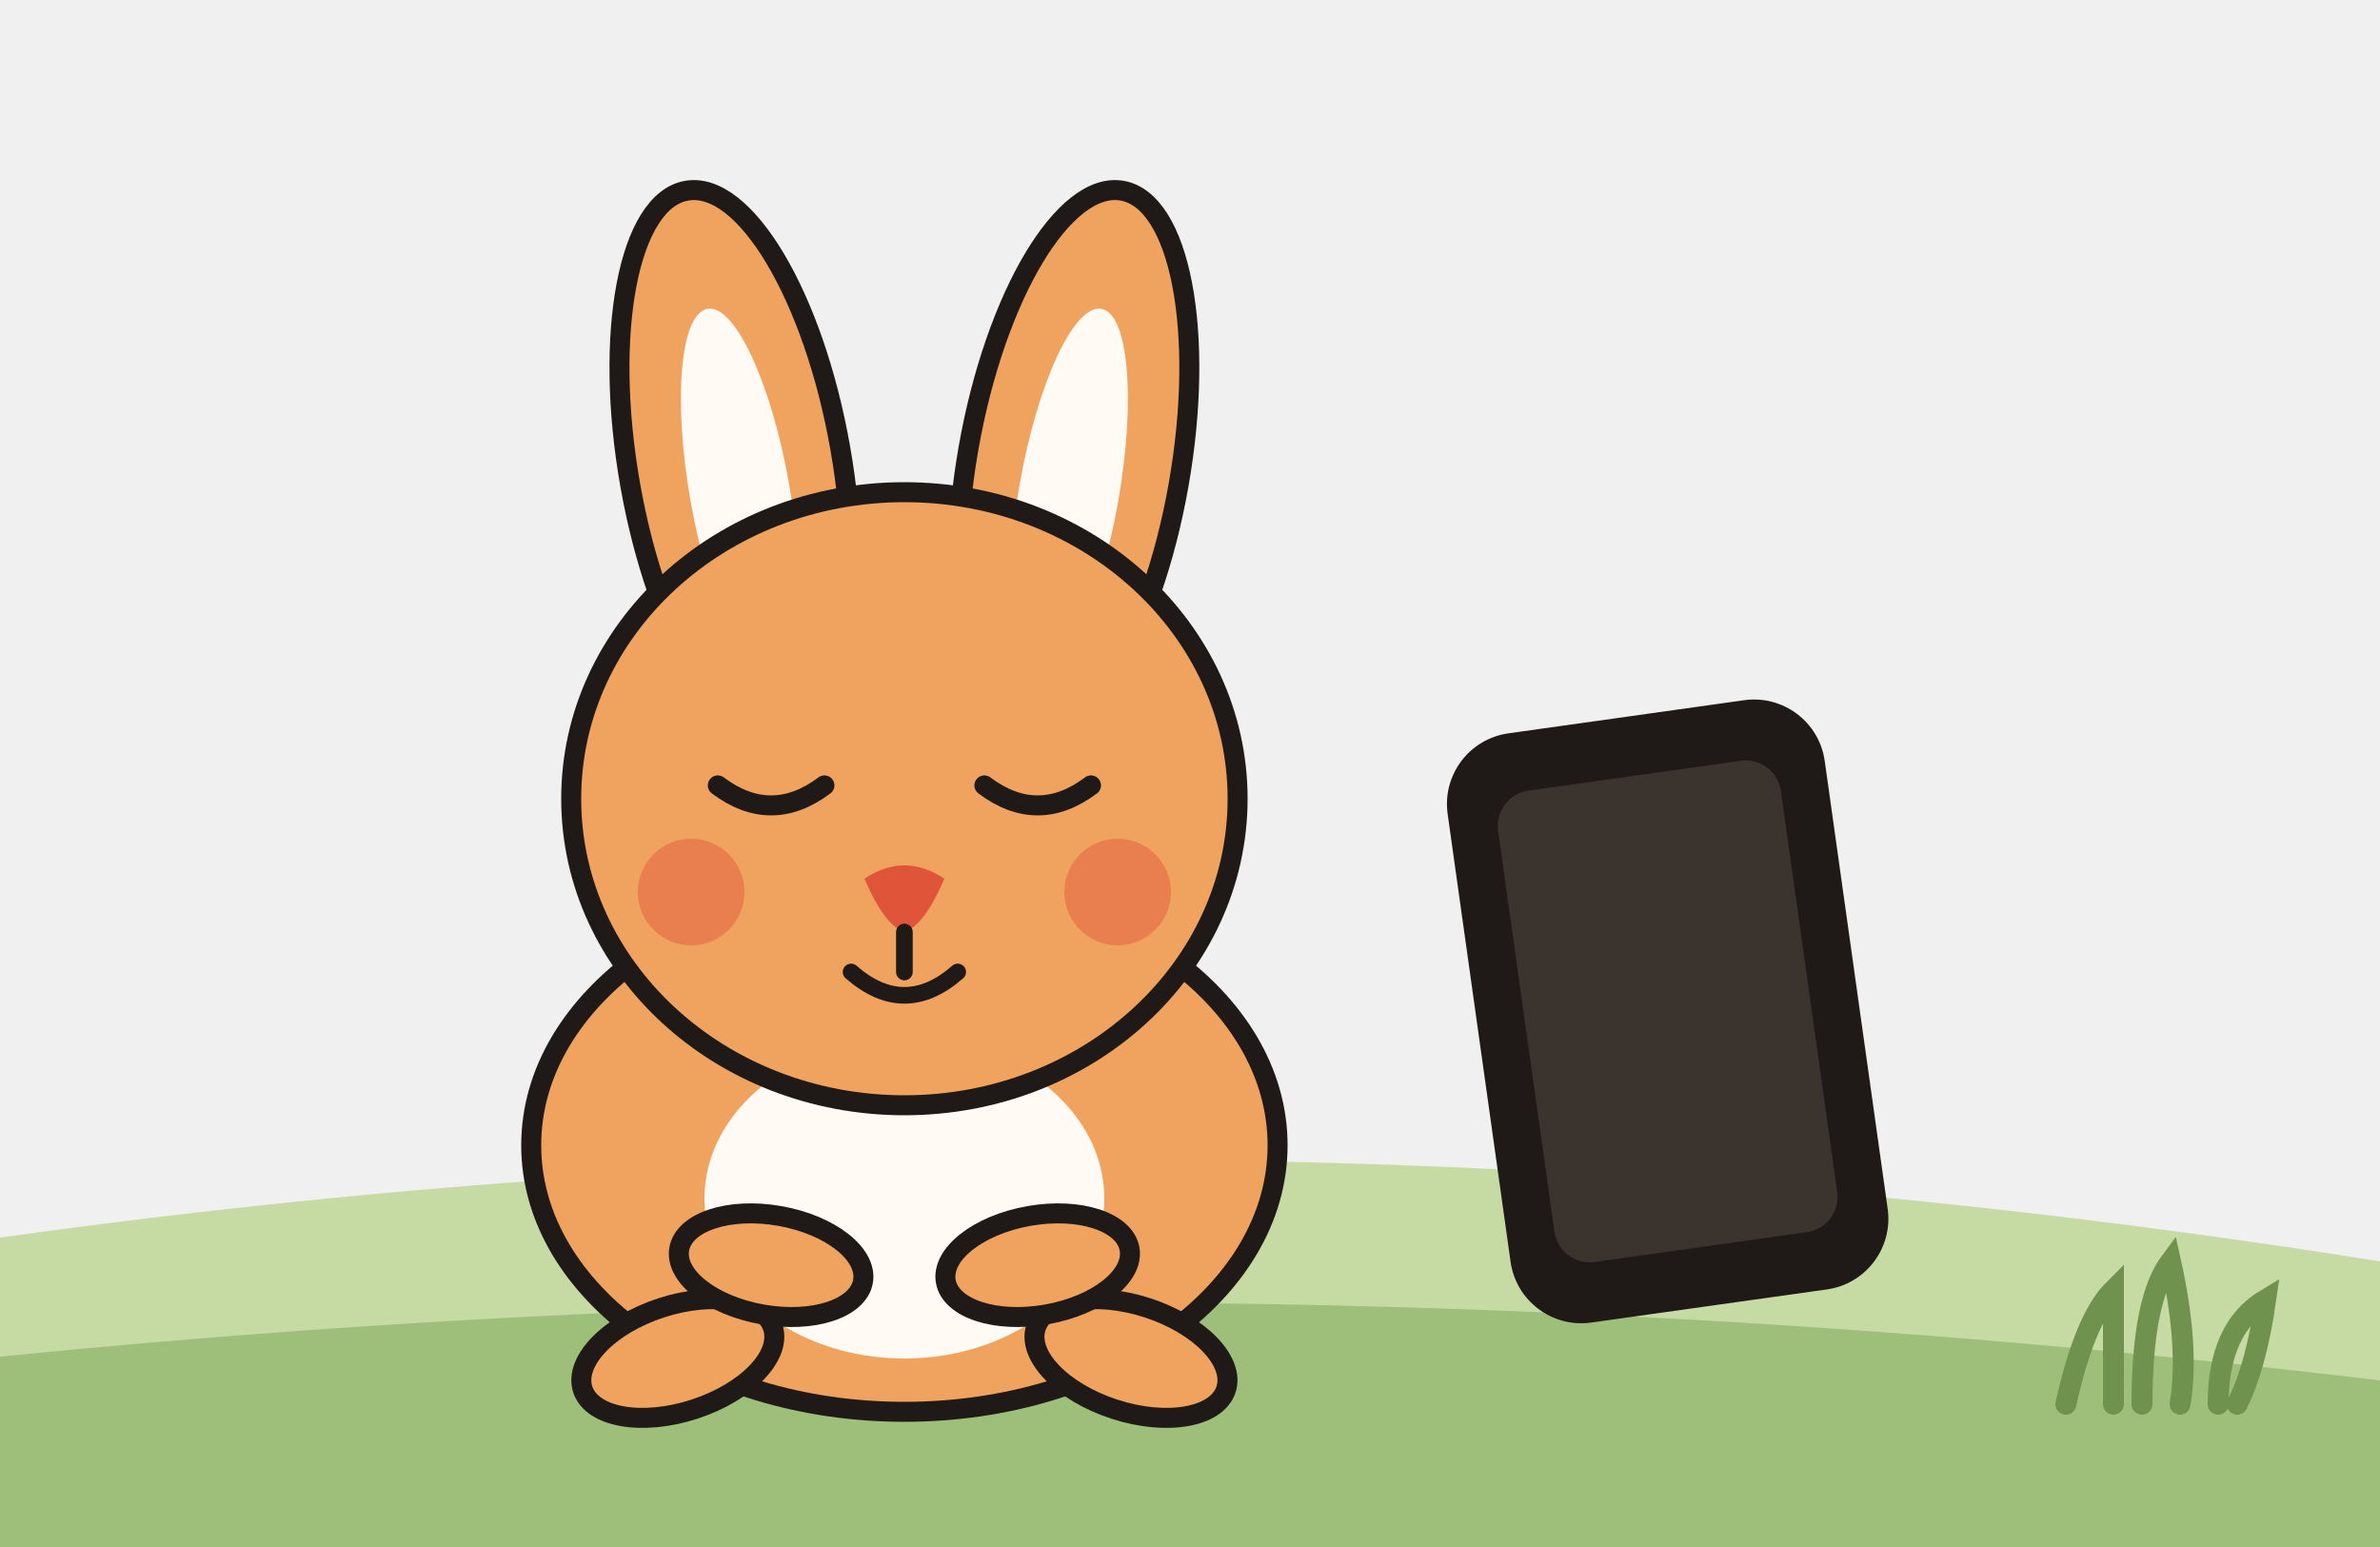
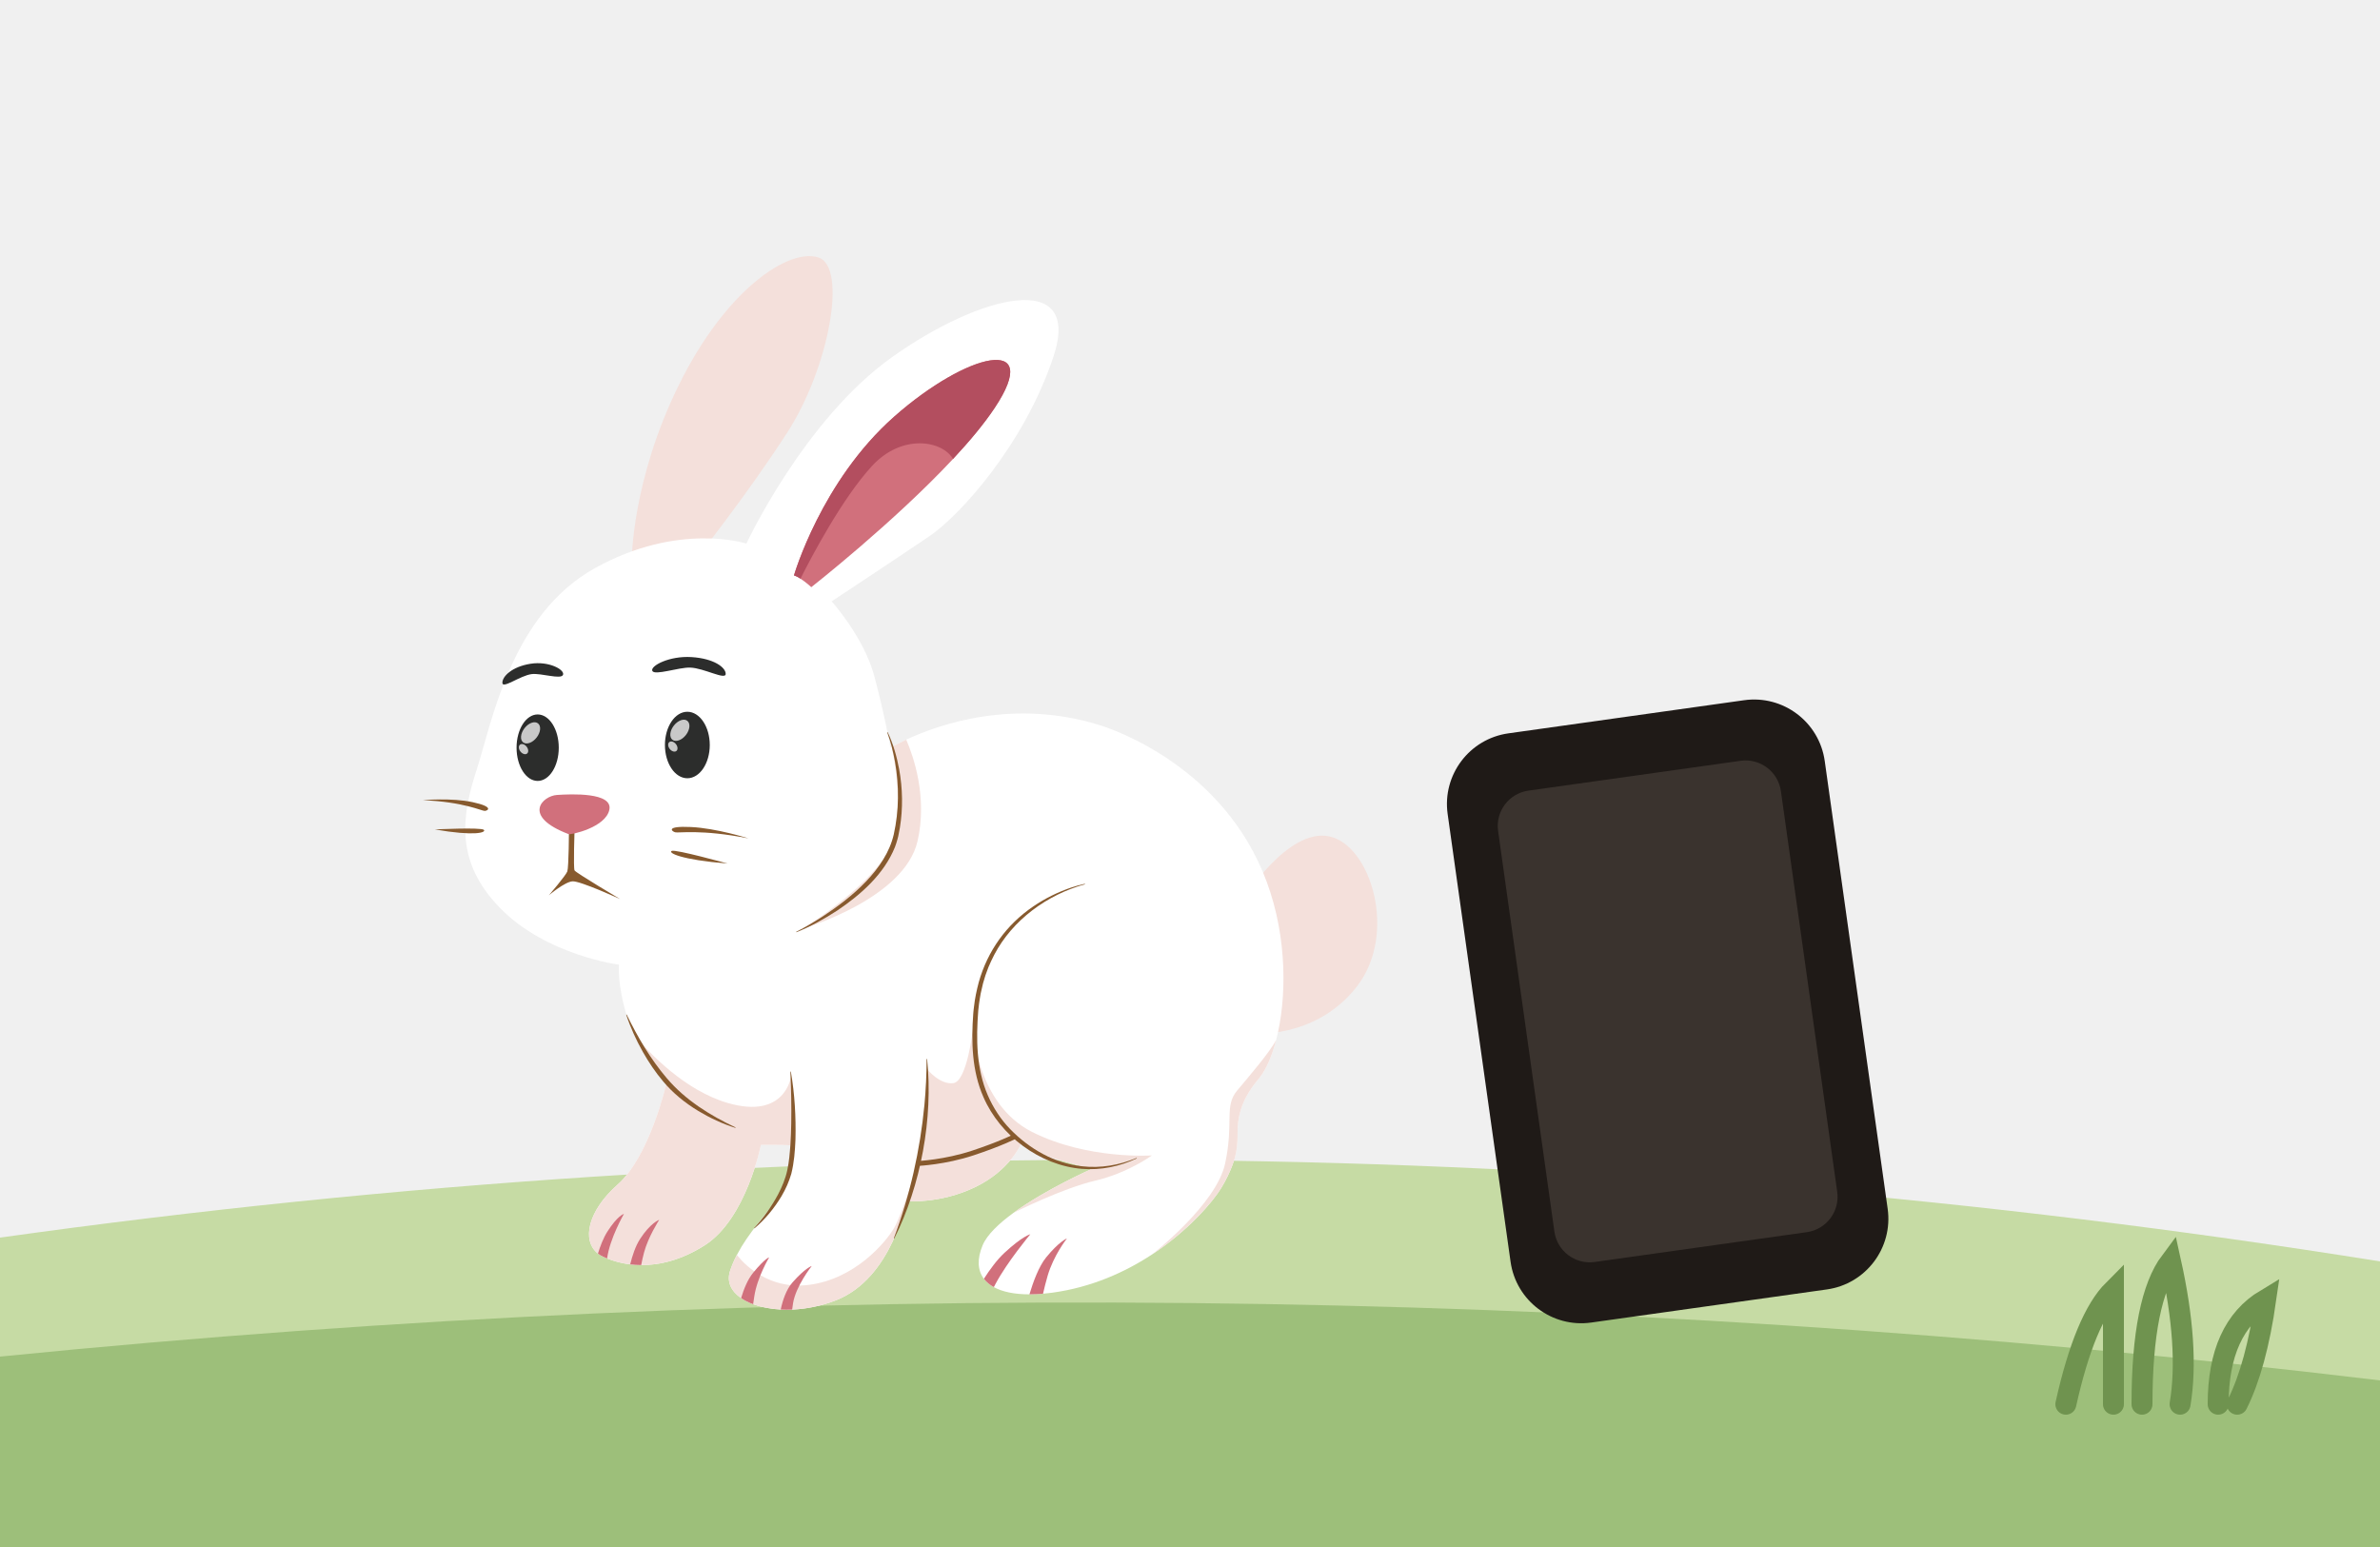
<svg xmlns="http://www.w3.org/2000/svg" viewBox="0 0 200 130" width="200" height="130">
  <path d="M0 104 Q100 90 200 106 V130 H0 Z" fill="#C6DBA4" />
  <path d="M0 114 Q100 104 200 116 V130 H0 Z" fill="#9DBF7A" />
-   <g transform="translate(20 10) scale(0.56)">
-     <g transform="rotate(-10 76 60)">
-       <ellipse cx="76" cy="52" rx="16" ry="42" fill="#F0A35E" stroke="#1F1A17" stroke-width="3" />
-       <ellipse cx="76" cy="56" rx="7.5" ry="28" fill="#FFFBF4" />
-     </g>
-     <g transform="rotate(10 124 60)">
-       <ellipse cx="124" cy="52" rx="16" ry="42" fill="#F0A35E" stroke="#1F1A17" stroke-width="3" />
-       <ellipse cx="124" cy="56" rx="7.5" ry="28" fill="#FFFBF4" />
-     </g>
-     <ellipse cx="100" cy="154" rx="56" ry="40" fill="#F0A35E" stroke="#1F1A17" stroke-width="3" />
-     <ellipse cx="100" cy="162" rx="30" ry="24" fill="#FFFBF4" />
-     <g transform="rotate(-18 66 186)">
-       <ellipse cx="66" cy="186" rx="15" ry="8" fill="#F0A35E" stroke="#1F1A17" stroke-width="3" />
-     </g>
-     <g transform="rotate(18 134 186)">
-       <ellipse cx="134" cy="186" rx="15" ry="8" fill="#F0A35E" stroke="#1F1A17" stroke-width="3" />
-     </g>
-     <ellipse cx="100" cy="102" rx="50" ry="46" fill="#F0A35E" stroke="#1F1A17" stroke-width="3" />
-     <circle cx="68" cy="116" r="8" fill="#E0553A" opacity="0.45" />
-     <circle cx="132" cy="116" r="8" fill="#E0553A" opacity="0.45" />
-     <path d="M72 100 Q80 106 88 100" fill="none" stroke="#1F1A17" stroke-width="3" stroke-linecap="round" />
-     <path d="M112 100 Q120 106 128 100" fill="none" stroke="#1F1A17" stroke-width="3" stroke-linecap="round" />
-     <path d="M94 114 Q100 110 106 114 Q103 121 100 122 Q97 121 94 114 Z" fill="#E0553A" />
-     <path d="M100 122 v6 M92 128 Q100 135 108 128" fill="none" stroke="#1F1A17" stroke-width="2.5" stroke-linecap="round" stroke-linejoin="round" />
-     <g transform="translate(80 158) rotate(-80 0 14)">
-       <ellipse cx="0" cy="14" rx="7.5" ry="14" fill="#F0A35E" stroke="#1F1A17" stroke-width="3" />
-     </g>
-     <g transform="translate(120 158) rotate(80 0 14)">
-       <ellipse cx="0" cy="14" rx="7.5" ry="14" fill="#F0A35E" stroke="#1F1A17" stroke-width="3" />
+   <g transform="translate(20 10) scale(0.56)" class="bunny">
+     <g class="bunny" transform="translate(27.200 -2.990) scale(0.014667)">
+       <g>
+         <g transform="matrix(8.36339,0,0,8.36339,-16069.9,-3364.71)">
+         </g>
+         <g transform="matrix(8.36339,0,0,8.36339,-16069.9,-3364.71)">
+           <path d="M2928.96,1381.87C2928.96,1381.87 2983.43,1293.79 3034.43,1304.22C3085.42,1314.65 3119.04,1423.59 3068.04,1488.5C3017.04,1553.4 2939.39,1545.29 2939.39,1545.29L2928.96,1381.87Z" fill="#f4e0db" fill-rule="nonzero" />
+         </g>
+         <g transform="matrix(8.36339,0,0,8.36339,-16069.9,-3364.71)">
+           <path d="M2181.42,966.03C2181.42,966.03 2181.42,868.439 2239.36,751.381C2297.31,634.324 2373.81,584.487 2409.74,596.077C2445.66,607.667 2422.48,731.679 2371.49,810.49C2320.49,889.301 2259.07,966.03 2259.07,966.03L2181.42,966.03Z" fill="#f4e0db" fill-rule="nonzero" />
+         </g>
+         <g transform="matrix(8.36339,0,0,8.36339,-16069.9,-3364.71)">
+           <path d="M2969.69,1553.5C2964.59,1573.11 2957.67,1588.88 2949.83,1598.98C2944.38,1606.01 2929.51,1621.86 2924.32,1647.27C2920.62,1665.43 2924.68,1674.67 2919.69,1695.56C2919.69,1695.56 2915.39,1713.56 2902.3,1734.78C2892.43,1750.8 2863.07,1786.06 2817.7,1815.85C2785.03,1837.29 2744.04,1855.9 2696.01,1862.47C2692.06,1863 2688.24,1863.43 2684.53,1863.75C2678.68,1864.27 2673.13,1864.52 2667.9,1864.52C2649.39,1864.52 2634.76,1861.4 2624.36,1855.67C2619.28,1852.88 2615.21,1849.46 2612.2,1845.48C2604.41,1835.22 2603.64,1821.21 2610.62,1804.52C2616.07,1791.48 2630.76,1777.64 2648.5,1764.72L2648.52,1764.72C2688.61,1735.52 2744.3,1711.03 2744.3,1711.03C2744.3,1711.03 2710.3,1702.53 2694.84,1697.12C2679.39,1691.7 2657.76,1680.12 2657.76,1680.12C2657.76,1680.12 2644.62,1712.57 2601.35,1733.43C2558.09,1754.28 2517.13,1750.43 2517.13,1750.43C2517.13,1750.43 2500.14,1844.69 2431.37,1871.74C2413.23,1878.87 2394.74,1882.46 2377.63,1883.15C2372.84,1883.36 2368.18,1883.33 2363.65,1883.09C2351.07,1882.43 2339.57,1880.15 2329.91,1876.56C2324.34,1874.51 2319.38,1872 2315.19,1869.13C2303.09,1860.81 2297.36,1849.34 2301.57,1836.19C2303.76,1829.32 2306.67,1822.66 2310.05,1816.2L2310.1,1816.11C2311.84,1812.8 2313.68,1809.54 2315.63,1806.32L2315.66,1806.26C2331.26,1780.64 2352.67,1758.64 2363.38,1741.15C2372.72,1725.89 2376.12,1706.24 2377.36,1693.99C2378.05,1687.01 2378.05,1682.43 2378.05,1682.43C2378.05,1682.43 2370.32,1681.66 2354.88,1681.66L2339.42,1681.66C2339.42,1681.66 2321.65,1772.05 2270.66,1804.52C2242.39,1822.51 2215.78,1828.86 2192.94,1828.7C2188.29,1828.69 2183.8,1828.39 2179.49,1827.86C2168.96,1826.58 2159.47,1823.96 2151.27,1820.61C2149.53,1819.92 2147.87,1819.18 2146.26,1818.42C2143.97,1817.34 2141.89,1816.07 2140.07,1814.63C2119.69,1798.68 2127.88,1762.24 2164.03,1730.34C2203.44,1695.56 2223.52,1607.48 2223.52,1607.48C2223.52,1607.48 2200.09,1580.32 2184.62,1547.65C2181.46,1540.97 2178.63,1534.07 2176.4,1527.12C2163.26,1486.18 2165.76,1461.25 2165.76,1461.25C2165.76,1461.25 2077.49,1449.86 2021.09,1392.69C1964.68,1335.51 1973.18,1279.62 1991.73,1222.57C2010.27,1165.53 2033.46,1033.4 2136.22,976.22C2238.98,919.041 2321.65,946.098 2321.65,946.098C2321.65,946.098 2392.35,794.259 2500.14,717.769C2607.92,641.279 2733.09,609.987 2697.17,717.769C2661.24,825.55 2582.42,912.125 2545.34,937.212C2508.24,962.314 2425.96,1016.78 2425.96,1016.78C2425.96,1016.78 2465.37,1060.5 2478.12,1108.19C2490.87,1155.87 2497.82,1195.8 2497.82,1195.8C2498.96,1195.16 2500.44,1194.33 2502.26,1193.37C2505.93,1191.4 2510.94,1188.82 2517.16,1185.93C2557.54,1167.17 2648.96,1134.98 2755.11,1168.62C2770.16,1173.39 2906.29,1219.08 2958.31,1360.19C2983.78,1429.28 2982.63,1503.73 2969.69,1553.5Z" fill="white" fill-rule="nonzero" />
+         </g>
+         <g transform="matrix(8.36339,0,0,8.36339,-16069.9,-3364.71)">
+           <path d="M2339.42,1681.66C2339.42,1681.66 2321.65,1772.05 2270.66,1804.52C2219.66,1836.96 2174.07,1831.56 2146.26,1818.42C2118.45,1805.29 2124.62,1765.11 2164.03,1730.34C2203.44,1695.56 2223.52,1607.48 2223.52,1607.48C2223.52,1607.48 2200.09,1580.32 2184.62,1547.65C2203.22,1569.7 2246.64,1615.31 2299.05,1630.48C2369.17,1650.75 2376.06,1598.61 2376.06,1598.61C2376.06,1598.61 2384.82,1675.1 2380.19,1687.83C2379.74,1689.03 2378.77,1691.15 2377.36,1693.99C2378.05,1687.01 2378.05,1682.43 2378.05,1682.43C2378.05,1682.43 2370.32,1681.66 2354.88,1681.66L2339.42,1681.66Z" fill="#f4e0db" fill-rule="nonzero" />
+         </g>
+         <g transform="matrix(8.36339,0,0,8.36339,-16069.9,-3364.71)">
+           <path d="M2817.7,1694.59C2817.7,1694.59 2788.14,1716.24 2748.15,1725.51C2708.6,1734.68 2649.76,1764.09 2648.52,1764.72C2688.61,1735.52 2744.3,1711.03 2744.3,1711.03C2744.3,1711.03 2710.3,1702.53 2694.84,1697.12C2679.39,1691.7 2657.76,1680.12 2657.76,1680.12C2657.76,1680.12 2644.62,1712.57 2601.35,1733.43C2558.09,1754.28 2517.13,1750.43 2517.13,1750.43C2517.13,1750.43 2500.14,1844.69 2431.37,1871.74C2362.61,1898.78 2289.2,1874.83 2301.57,1836.19C2303.76,1829.33 2306.68,1822.66 2310.05,1816.2C2310.09,1816.26 2340.82,1859.94 2397.57,1853C2454.35,1846.04 2491.75,1801.13 2502.26,1783.59C2512.77,1766.04 2538.38,1683.79 2538.38,1683.79L2542.44,1588.75C2542.44,1588.75 2558.09,1608.46 2574.89,1606.13C2591.69,1603.82 2598.8,1540.02 2598.8,1540.02C2598.8,1540.02 2603.29,1631.63 2671.09,1665.83C2738.88,1700.01 2817.7,1694.59 2817.7,1694.59Z" fill="#f4e0db" fill-rule="nonzero" />
+         </g>
+         <g transform="matrix(8.36339,0,0,8.36339,-16069.9,-3364.71)">
+           <path d="M2310.1,1816.12L2310.05,1816.2L2310.1,1816.12Z" fill="#f4e0db" fill-rule="nonzero" />
+         </g>
+         <g transform="matrix(8.36339,0,0,8.36339,-16069.9,-3364.71)">
+           <path d="M2969.69,1553.5C2964.59,1573.11 2957.67,1588.88 2949.83,1598.98C2944.38,1606.01 2929.51,1621.86 2924.32,1647.27C2920.62,1665.43 2924.68,1674.67 2919.69,1695.56C2919.69,1695.56 2915.39,1713.56 2902.3,1734.78C2892.43,1750.8 2863.07,1786.06 2817.7,1815.85L2817.7,1815.83C2817.7,1815.83 2896.51,1754.88 2907.32,1704.36C2918.15,1653.85 2905.78,1634.52 2922.01,1615.21C2938.23,1595.9 2961.72,1568.35 2969.67,1553.53L2969.69,1553.5Z" fill="#f4e0db" fill-rule="nonzero" />
+         </g>
+         <g transform="matrix(8.36339,0,0,8.36339,-16069.9,-3364.71)">
+           <path d="M2531.05,1310.01C2514.95,1380.53 2392.57,1416.59 2390.66,1417.14C2392.54,1415.97 2482.55,1360.06 2499.36,1312.88C2516.21,1265.61 2499.65,1196.2 2499.41,1194.98C2503.08,1193.01 2510.94,1188.82 2517.16,1185.93C2526.22,1206.87 2543.3,1256.29 2531.05,1310.01Z" fill="#f4e0db" fill-rule="nonzero" />
+         </g>
+         <g transform="matrix(8.36339,0,0,8.36339,-16069.9,-3364.71)">
+           <path d="M2376.04,1592.01C2380.74,1619.35 2382.39,1647.29 2381.64,1675.01C2381.16,1689.02 2380,1703.45 2376.57,1717.08C2373.77,1726.61 2369.74,1735.79 2364.66,1744.32C2355.84,1759.08 2344.65,1772.71 2331.5,1783.79L2331.07,1783.38C2342.49,1770.9 2352.55,1757.04 2360.5,1742.1C2365.38,1732.75 2369.51,1722.89 2371.69,1712.56C2373.93,1702.39 2374.74,1691.46 2375.53,1681.08C2376.02,1672.99 2376.38,1663.78 2376.51,1655.66C2376.88,1634.46 2376.44,1613.23 2375.44,1592.05L2376.04,1592.01Z" fill="#875a2e" fill-rule="nonzero" />
+         </g>
+         <g transform="matrix(8.36339,0,0,8.36339,-16069.9,-3364.71)">
+           <path d="M2175.19,1522.23C2188.67,1549.96 2204.35,1576.74 2224.37,1600.22C2247.03,1626.84 2276.87,1645.43 2308.41,1660.32L2308.24,1660.89C2292.3,1655.89 2277.1,1648.77 2262.81,1640.16C2246.77,1630.47 2231.88,1618.5 2219.85,1604.05C2210.44,1592.95 2202.18,1580.68 2195.03,1568.02C2186.84,1553.49 2179.84,1538.26 2174.62,1522.41L2175.19,1522.23Z" fill="#875a2e" fill-rule="nonzero" />
+         </g>
+         <g transform="matrix(8.36339,0,0,8.36339,-16069.9,-3364.71)">
+           <path d="M2542.74,1576.58C2550.21,1649.19 2535.19,1730.93 2502.54,1796.23L2501.98,1796.01C2521.72,1743.53 2534.15,1688.37 2539.46,1632.57C2541.21,1613.96 2542.08,1595.27 2542.14,1576.58L2542.74,1576.58Z" fill="#875a2e" fill-rule="nonzero" />
+         </g>
+         <g transform="matrix(8.36339,0,0,8.36339,-16069.9,-3364.71)">
+           <path d="M2735.85,1362.85C2689.66,1375.56 2647.17,1406.45 2624.83,1449.15C2622.58,1453.31 2619.62,1459.95 2617.72,1464.36C2617.15,1466 2614.59,1472.78 2614.09,1474.21C2613.21,1477.08 2611.95,1481.39 2611.08,1484.28C2610.1,1488.37 2609.1,1492.45 2608.25,1496.57C2607.78,1499.57 2606.53,1506.13 2606.25,1509.04C2606.03,1511.14 2605.52,1515.32 2605.29,1517.42C2602.53,1552.16 2602.92,1588.54 2616.94,1620.97C2623.57,1636.26 2632.74,1650.46 2644.36,1662.43C2667.72,1686.5 2698.51,1704.25 2732.27,1707.84C2754.92,1710.5 2778.05,1706.44 2799.03,1697.61L2799.28,1698.16C2778.49,1708.13 2755.07,1712.88 2732.01,1710.99C2680.73,1706.76 2632,1670.27 2611.65,1623.27C2597.49,1591.27 2596.64,1555.52 2599.17,1521.15C2599.27,1518.67 2599.82,1515.04 2600.09,1512.55C2601.13,1502.74 2603.35,1492.35 2605.87,1482.82C2616.67,1444.43 2639.66,1412.3 2672.7,1389.88C2686.99,1380.12 2702.67,1372.4 2719.05,1366.85C2724.53,1365.02 2730.07,1363.41 2735.74,1362.26L2735.85,1362.85Z" fill="#875a2e" fill-rule="nonzero" />
+         </g>
+         <g transform="matrix(8.36339,0,0,8.36339,-16069.9,-3364.71)">
+           <path d="M2532.43,1707.35C2532.59,1707.34 2564.94,1705.9 2599.59,1694.46C2633.94,1683.1 2651.47,1674.06 2651.6,1673.99L2648.85,1668.66L2648.81,1668.68C2647.88,1669.15 2630.67,1677.86 2597.7,1688.76C2580.84,1694.34 2564.41,1697.5 2552.22,1699.25C2546.13,1700.13 2541.09,1700.66 2537.59,1700.97C2535.84,1701.12 2534.48,1701.22 2533.55,1701.28C2533.09,1701.31 2532.74,1701.33 2532.5,1701.34C2532.39,1701.35 2532.3,1701.35 2532.24,1701.36L2532.16,1701.36L2532.43,1707.35Z" fill="#875a2e" fill-rule="nonzero" />
+         </g>
+         <g transform="matrix(8.36339,0,0,8.36339,-16069.9,-3364.71)">
+           <path d="M2111.43,1295.81C2111.43,1295.81 2109.82,1343.04 2111.43,1345.94C2113.04,1348.84 2167.22,1381 2167.22,1381C2167.22,1381 2118.54,1358.69 2108.98,1359.27C2099.42,1359.85 2080,1376.36 2080,1376.36C2080,1376.36 2100.87,1352.03 2102.6,1347.1C2104.34,1342.17 2104.63,1295.81 2104.63,1295.81L2111.43,1295.81Z" fill="#875a2e" fill-rule="nonzero" />
+         </g>
+         <g transform="matrix(8.36339,0,0,8.36339,-16069.9,-3364.71)">
+           <path d="M2494.47,1176.8C2501.28,1191.07 2505.59,1206.54 2508.52,1222.05C2512.82,1245.55 2513.26,1270 2509.42,1293.61C2508.84,1296.53 2507.96,1301.35 2507.38,1304.27C2507.18,1305.04 2506.63,1307.09 2506.43,1307.89C2505.67,1311.15 2504.44,1314.22 2503.38,1317.37C2490.03,1350.44 2461.85,1375.41 2432.93,1394.88C2417.07,1405.25 2400.41,1414.51 2382.82,1421.55L2382.56,1421C2393.73,1415.37 2404.56,1409.01 2415.07,1402.21C2450.45,1378.99 2492.06,1344.81 2501.95,1301.81C2508.4,1272.82 2508.64,1242.48 2503.48,1213.27C2501.26,1200.97 2498.31,1188.73 2493.92,1177.02L2494.47,1176.8Z" fill="#875a2e" fill-rule="nonzero" />
+         </g>
+         <g transform="matrix(8.36339,0,0,8.36339,-16069.9,-3364.71)">
+           <path d="M2625.31,780.234C2612.28,799.797 2594.42,821.152 2574.4,842.596C2501.82,920.359 2401.04,999.411 2401.04,999.411C2401.04,999.411 2394.57,993.339 2387.81,989.015C2385.06,987.223 2382.25,985.742 2379.83,985.076C2379.83,985.076 2413.21,869.593 2502.45,790.793C2591.69,711.978 2685.57,689.72 2625.31,780.234Z" fill="#d1707c" fill-rule="nonzero" />
+         </g>
+         <g transform="matrix(8.36339,0,0,8.36339,-16069.9,-3364.71)">
+           <path d="M2625.31,780.234C2612.28,799.797 2594.42,821.152 2574.4,842.596C2561.65,820.19 2512.23,811.111 2475.41,851.052C2438.82,890.756 2401.22,962.344 2387.81,989.015C2385.06,987.223 2382.25,985.742 2379.83,985.076C2379.83,985.076 2413.21,869.593 2502.45,790.793C2591.69,711.978 2685.57,689.72 2625.31,780.234Z" fill="#b34e5f" fill-rule="nonzero" />
+         </g>
+         <g transform="matrix(8.36339,0,0,8.36339,-16069.9,-3364.71)">
+           <path d="M2104.15,1301.51C2107.04,1302.61 2149.35,1293.4 2153.99,1271.77C2158.62,1250.13 2107.24,1252.45 2089.86,1253.61C2072.47,1254.77 2046.2,1279.49 2104.15,1301.51Z" fill="#d1707c" fill-rule="nonzero" />
+         </g>
+         <g transform="matrix(8.36339,0,0,8.36339,-16069.9,-3364.71)">
+           <path d="M2092.12,1195.78C2092.12,1218.24 2080.56,1236.45 2066.3,1236.45C2052.04,1236.45 2040.48,1218.24 2040.48,1195.78C2040.48,1173.32 2052.04,1155.11 2066.3,1155.11C2080.56,1155.11 2092.12,1173.32 2092.12,1195.78Z" fill="#2c2d2c" fill-rule="nonzero" />
+         </g>
+         <g transform="matrix(8.36339,0,0,8.36339,-16069.9,-3364.71)">
+           <path d="M2065,1183.4C2059.99,1189.82 2052.63,1192.45 2048.55,1189.27C2044.48,1186.09 2045.23,1178.31 2050.24,1171.89C2055.25,1165.47 2062.61,1162.84 2066.69,1166.02C2070.77,1169.2 2070.01,1176.98 2065,1183.4Z" fill="#c9c9c9" fill-rule="nonzero" />
+         </g>
+         <g transform="matrix(8.36339,0,0,8.36339,-16069.9,-3364.71)">
+           <path d="M2052.79,1194.53C2055.17,1197.54 2055.41,1201.31 2053.33,1202.96C2051.25,1204.61 2047.63,1203.5 2045.25,1200.5C2042.87,1197.49 2042.63,1193.71 2044.71,1192.07C2046.8,1190.42 2050.41,1191.52 2052.79,1194.53Z" fill="#c9c9c9" fill-rule="nonzero" />
+         </g>
+         <g transform="matrix(8.36339,0,0,8.36339,-16069.9,-3364.71)">
+           <path d="M2276.84,1192.5C2276.84,1214.96 2264.56,1233.17 2249.41,1233.17C2234.27,1233.17 2221.99,1214.96 2221.99,1192.5C2221.99,1170.04 2234.27,1151.83 2249.41,1151.83C2264.56,1151.83 2276.84,1170.04 2276.84,1192.5Z" fill="#2c2d2c" fill-rule="nonzero" />
+         </g>
+         <g transform="matrix(8.36339,0,0,8.36339,-16069.9,-3364.71)">
+           <path d="M2247.65,1180.26C2242.64,1186.68 2235.28,1189.31 2231.2,1186.13C2227.12,1182.95 2227.88,1175.17 2232.89,1168.75C2237.9,1162.33 2245.26,1159.7 2249.34,1162.88C2253.41,1166.06 2252.66,1173.84 2247.65,1180.26Z" fill="#c9c9c9" fill-rule="nonzero" />
+         </g>
+         <g transform="matrix(8.36339,0,0,8.36339,-16069.9,-3364.71)">
+           <path d="M2235.44,1191.39C2237.82,1194.4 2238.06,1198.17 2235.98,1199.82C2233.9,1201.47 2230.28,1200.36 2227.9,1197.36C2225.52,1194.35 2225.28,1190.58 2227.36,1188.93C2229.44,1187.28 2233.06,1188.39 2235.44,1191.39Z" fill="#c9c9c9" fill-rule="nonzero" />
+         </g>
+         <g transform="matrix(8.36339,0,0,8.36339,-16069.9,-3364.71)">
+           <path d="M2059,1105.76C2070.68,1104.34 2095.01,1112.78 2097.34,1106.61C2099.66,1100.44 2080.14,1089.5 2057.51,1093.11C2034.88,1096.71 2023.05,1108.56 2023.15,1116.42C2023.25,1124.28 2045.01,1107.47 2059,1105.76Z" fill="#2c2d2c" fill-rule="nonzero" />
+         </g>
+         <g transform="matrix(8.36339,0,0,8.36339,-16069.9,-3364.71)">
+           <path d="M2252.91,1097.8C2238.78,1097.34 2209.43,1107.85 2206.57,1101.84C2203.72,1095.82 2227.23,1083.2 2254.61,1084.95C2282,1086.69 2296.39,1097.63 2296.33,1105.54C2296.27,1113.46 2269.83,1098.35 2252.91,1097.8Z" fill="#2c2d2c" fill-rule="nonzero" />
+         </g>
+         <g transform="matrix(8.36339,0,0,8.36339,-16069.9,-3364.71)">
+           <path d="M2171.84,1766.09C2171.32,1767.01 2154.42,1796.59 2151.28,1820.54L2151.27,1820.61C2149.53,1819.92 2147.87,1819.18 2146.26,1818.42C2143.97,1817.34 2141.89,1816.07 2140.07,1814.63C2142.91,1805.3 2146.72,1795.41 2151.58,1787.8C2163.93,1768.43 2171.38,1766.21 2171.84,1766.09Z" fill="#d1707c" fill-rule="nonzero" />
+         </g>
+         <g transform="matrix(8.36339,0,0,8.36339,-16069.9,-3364.71)">
+           <path d="M2215.01,1773.33C2214.61,1773.95 2201.6,1794.18 2196.48,1813.15C2195.16,1818.02 2193.98,1823.38 2192.94,1828.7C2188.29,1828.69 2183.8,1828.39 2179.49,1827.86C2182.08,1817.27 2185.98,1805.41 2191.56,1796.79C2204.12,1777.4 2214.68,1773.43 2215.01,1773.33Z" fill="#d1707c" fill-rule="nonzero" />
+         </g>
+         <g transform="matrix(8.36339,0,0,8.36339,-16069.9,-3364.71)">
+           <path d="M2349.47,1819.39C2349.47,1819.39 2334.84,1843.44 2331.29,1867.19C2330.77,1870.63 2330.31,1873.75 2329.91,1876.56C2324.34,1874.51 2319.38,1872 2315.19,1869.13C2318.33,1858.47 2323.13,1846.32 2330.06,1837.93C2345.12,1819.68 2349.47,1819.39 2349.47,1819.39Z" fill="#d1707c" fill-rule="nonzero" />
+         </g>
+         <g transform="matrix(8.36339,0,0,8.36339,-16069.9,-3364.71)">
+           <path d="M2401.6,1829.83C2401.01,1830.57 2382.16,1854.48 2378.74,1875.3C2378.28,1878.09 2377.91,1880.71 2377.63,1883.15C2372.84,1883.36 2368.18,1883.33 2363.65,1883.09C2366.02,1871.87 2370.35,1858.6 2378.16,1849.8C2393.59,1832.4 2401.14,1829.96 2401.6,1829.83Z" fill="#d1707c" fill-rule="nonzero" />
+         </g>
+         <g transform="matrix(8.36339,0,0,8.36339,-16069.9,-3364.71)">
+           <path d="M2668.97,1791C2668.97,1791 2640.37,1825.37 2626.47,1851.64C2625.74,1853.02 2625.03,1854.36 2624.36,1855.67C2619.28,1852.88 2615.21,1849.46 2612.2,1845.48C2619.42,1834.24 2628.21,1822.21 2637.28,1813.79C2659.3,1793.31 2668.97,1791 2668.97,1791Z" fill="#d1707c" fill-rule="nonzero" />
+         </g>
+         <g transform="matrix(8.36339,0,0,8.36339,-16069.9,-3364.71)">
+           <path d="M2713.77,1796.13C2713.28,1796.76 2697.43,1816.99 2690.2,1841.66C2688,1849.2 2686.12,1856.79 2684.53,1863.75C2678.68,1864.27 2673.13,1864.52 2667.9,1864.52C2672.45,1849.34 2679.45,1830.21 2688.28,1819.39C2704.11,1799.98 2713.32,1796.3 2713.77,1796.13Z" fill="#d1707c" fill-rule="nonzero" />
+         </g>
+         <g transform="matrix(8.36339,0,0,8.36339,-16069.9,-3364.71)">
+           <path d="M1925.76,1260.01C1925.76,1260.01 1960.81,1256.78 1987.01,1262.47C2013.21,1268.16 2005.37,1272.88 2001.68,1273.11C1997.99,1273.35 1976.36,1262.04 1925.76,1260.01Z" fill="#875a2e" fill-rule="nonzero" />
+         </g>
+         <g transform="matrix(8.36339,0,0,8.36339,-16069.9,-3364.71)">
+           <path d="M1940.55,1295.79C1940.55,1295.79 1997.2,1293.04 2000.47,1296.26C2003.74,1299.49 1989.57,1304.33 1940.55,1295.79Z" fill="#875a2e" fill-rule="nonzero" />
+         </g>
+         <g transform="matrix(8.36339,0,0,8.36339,-16069.9,-3364.71)">
+           <path d="M2324.17,1306.73C2324.17,1306.73 2284.96,1294.26 2253.71,1292.82C2222.45,1291.38 2230.26,1298.04 2234.42,1299.25C2238.57,1300.47 2265.96,1295.24 2324.17,1306.73Z" fill="#875a2e" fill-rule="nonzero" />
+         </g>
+         <g transform="matrix(8.36339,0,0,8.36339,-16069.9,-3364.71)">
+           <path d="M2298.72,1337.54C2298.72,1337.54 2234.75,1319.79 2230.25,1322.06C2225.75,1324.32 2240.75,1332.79 2298.72,1337.54Z" fill="#875a2e" fill-rule="nonzero" />
+         </g>
+       </g>
    </g>
  </g>
  <g transform="translate(140 84) rotate(-8)">
    <rect x="-16" y="-24" width="32" height="50" rx="6" fill="#1F1A17" />
    <rect x="-12" y="-19" width="24" height="40" rx="3" fill="#3A332E" />
  </g>
  <path transform="translate(180 118) scale(0.8)" d="M-8 0 q2 -9 5 -12 q0 8 0 12 M0 0 q0 -11 3 -15 q2 9 1 15 M8 0 q0 -8 5 -11 q-1 7 -3 11" fill="none" stroke="#6F934F" stroke-width="2.2" stroke-linecap="round" />
</svg>
